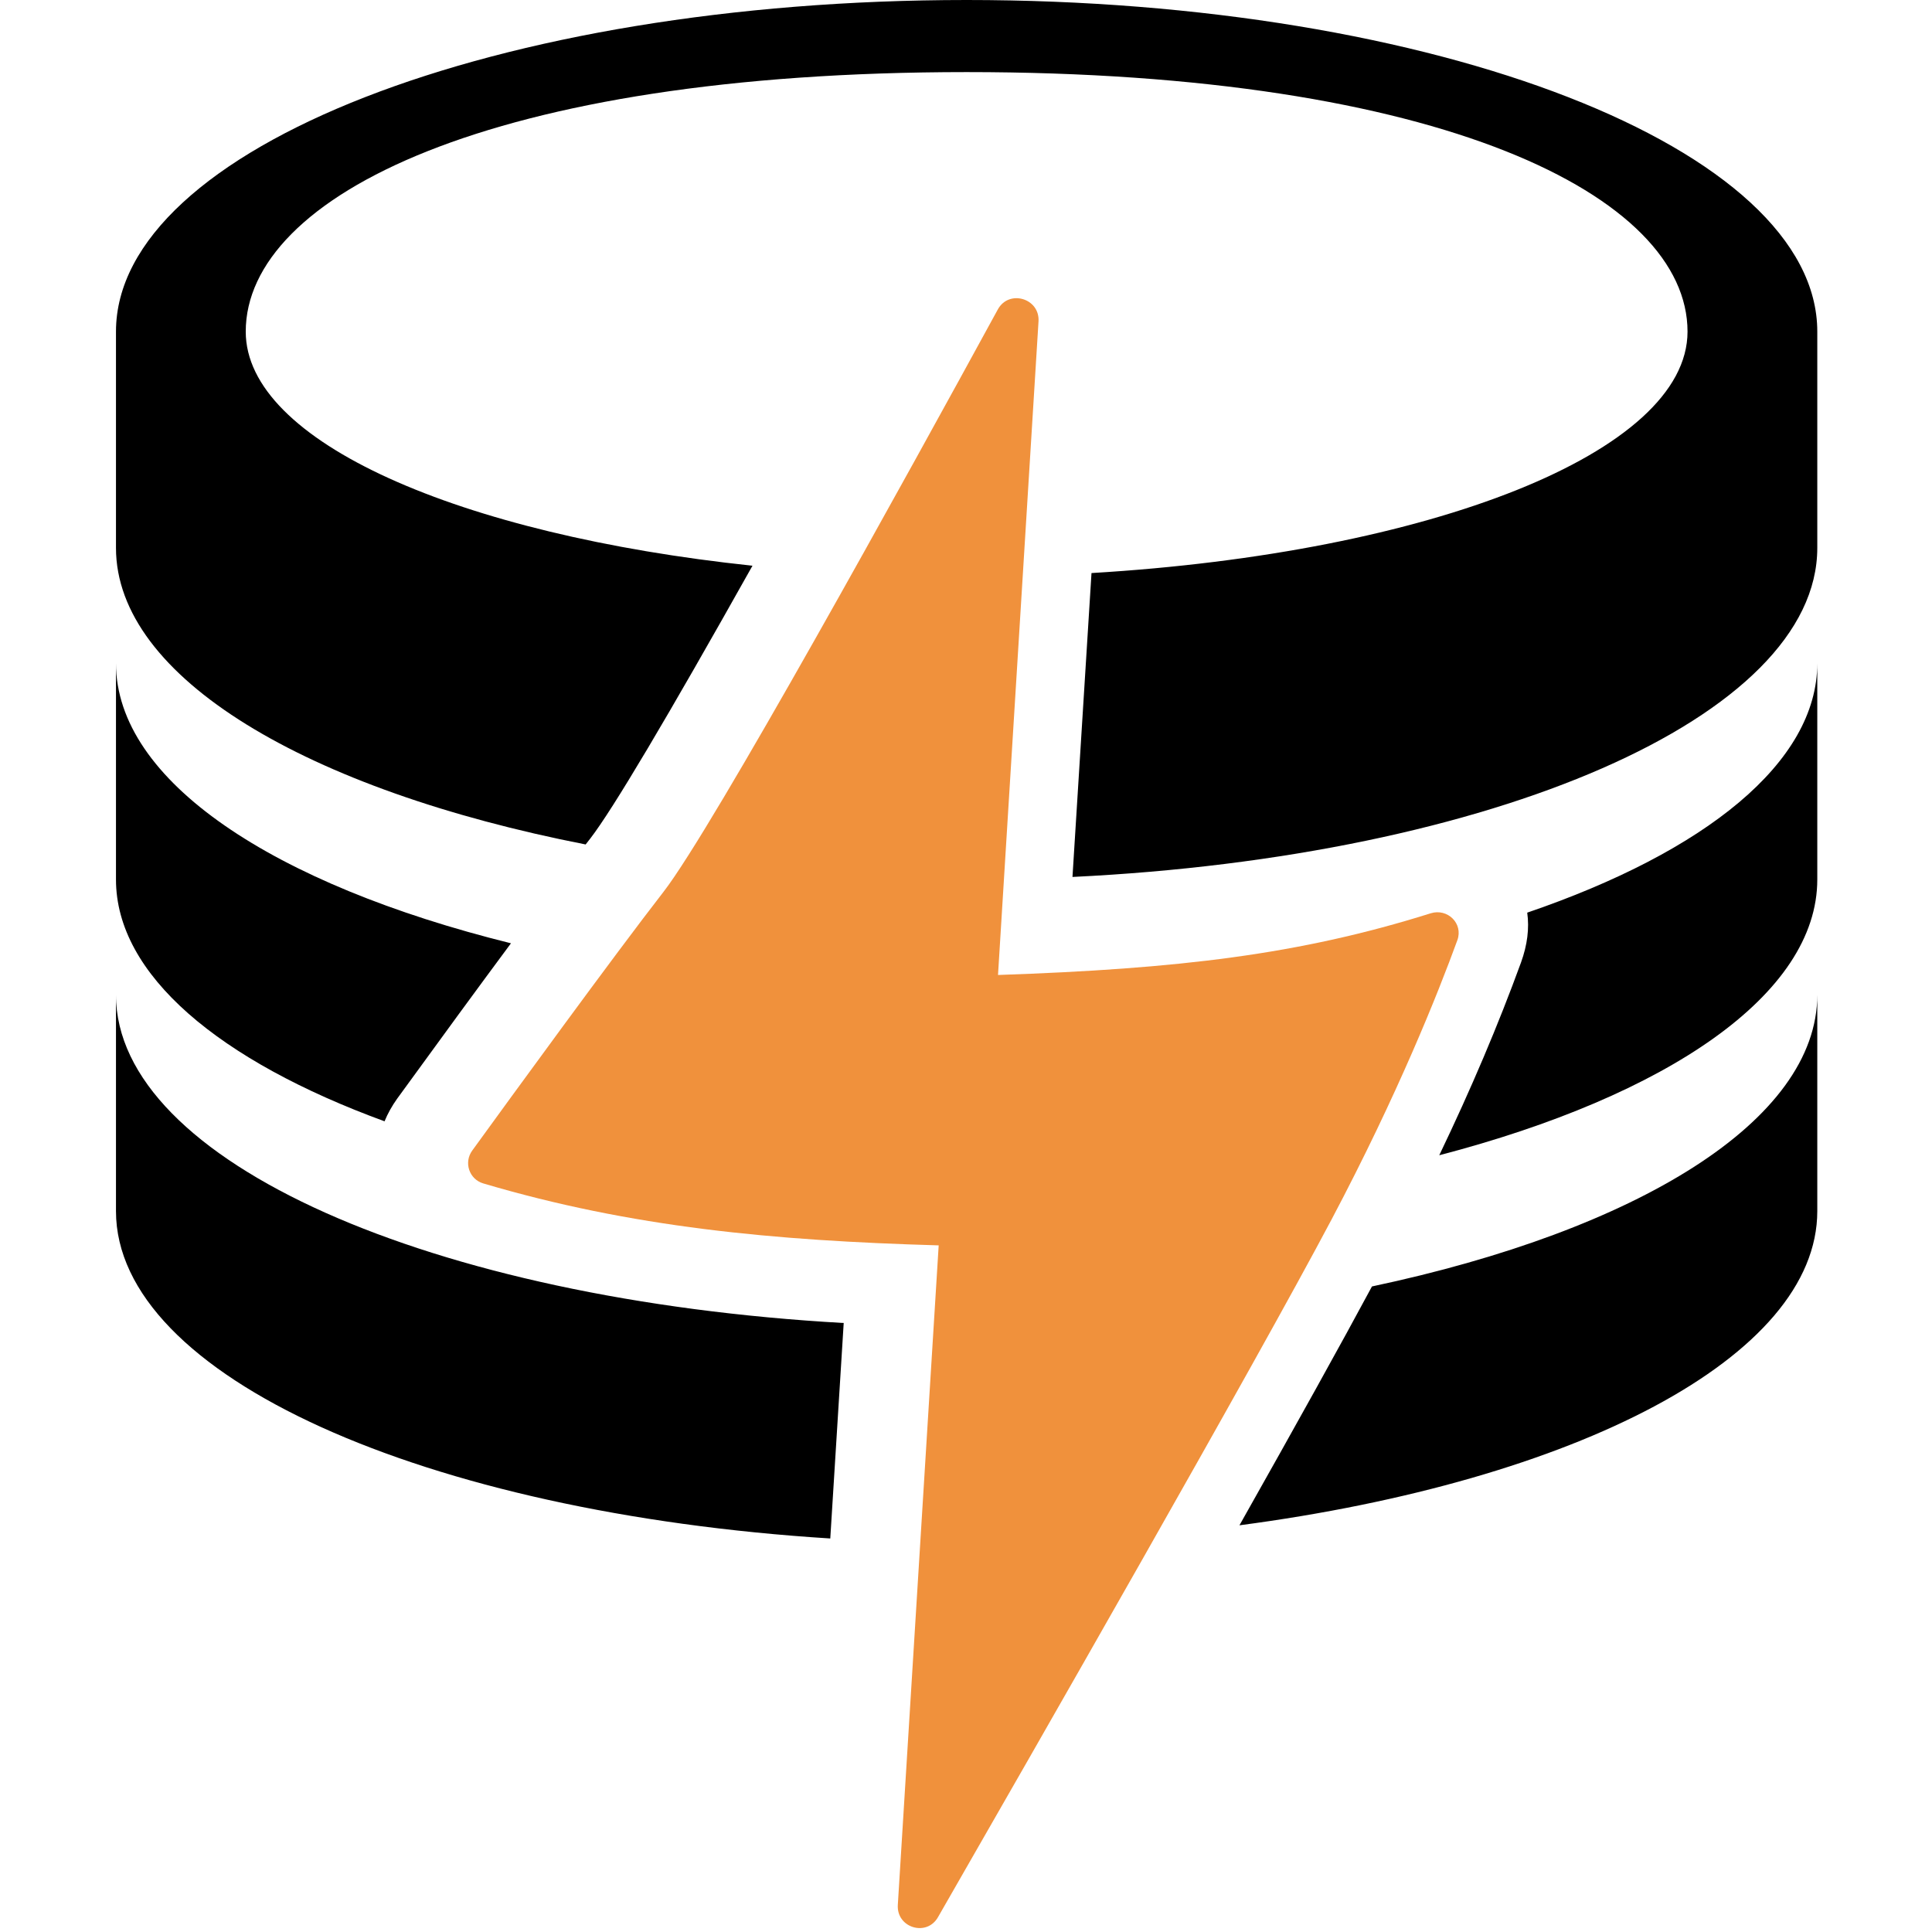
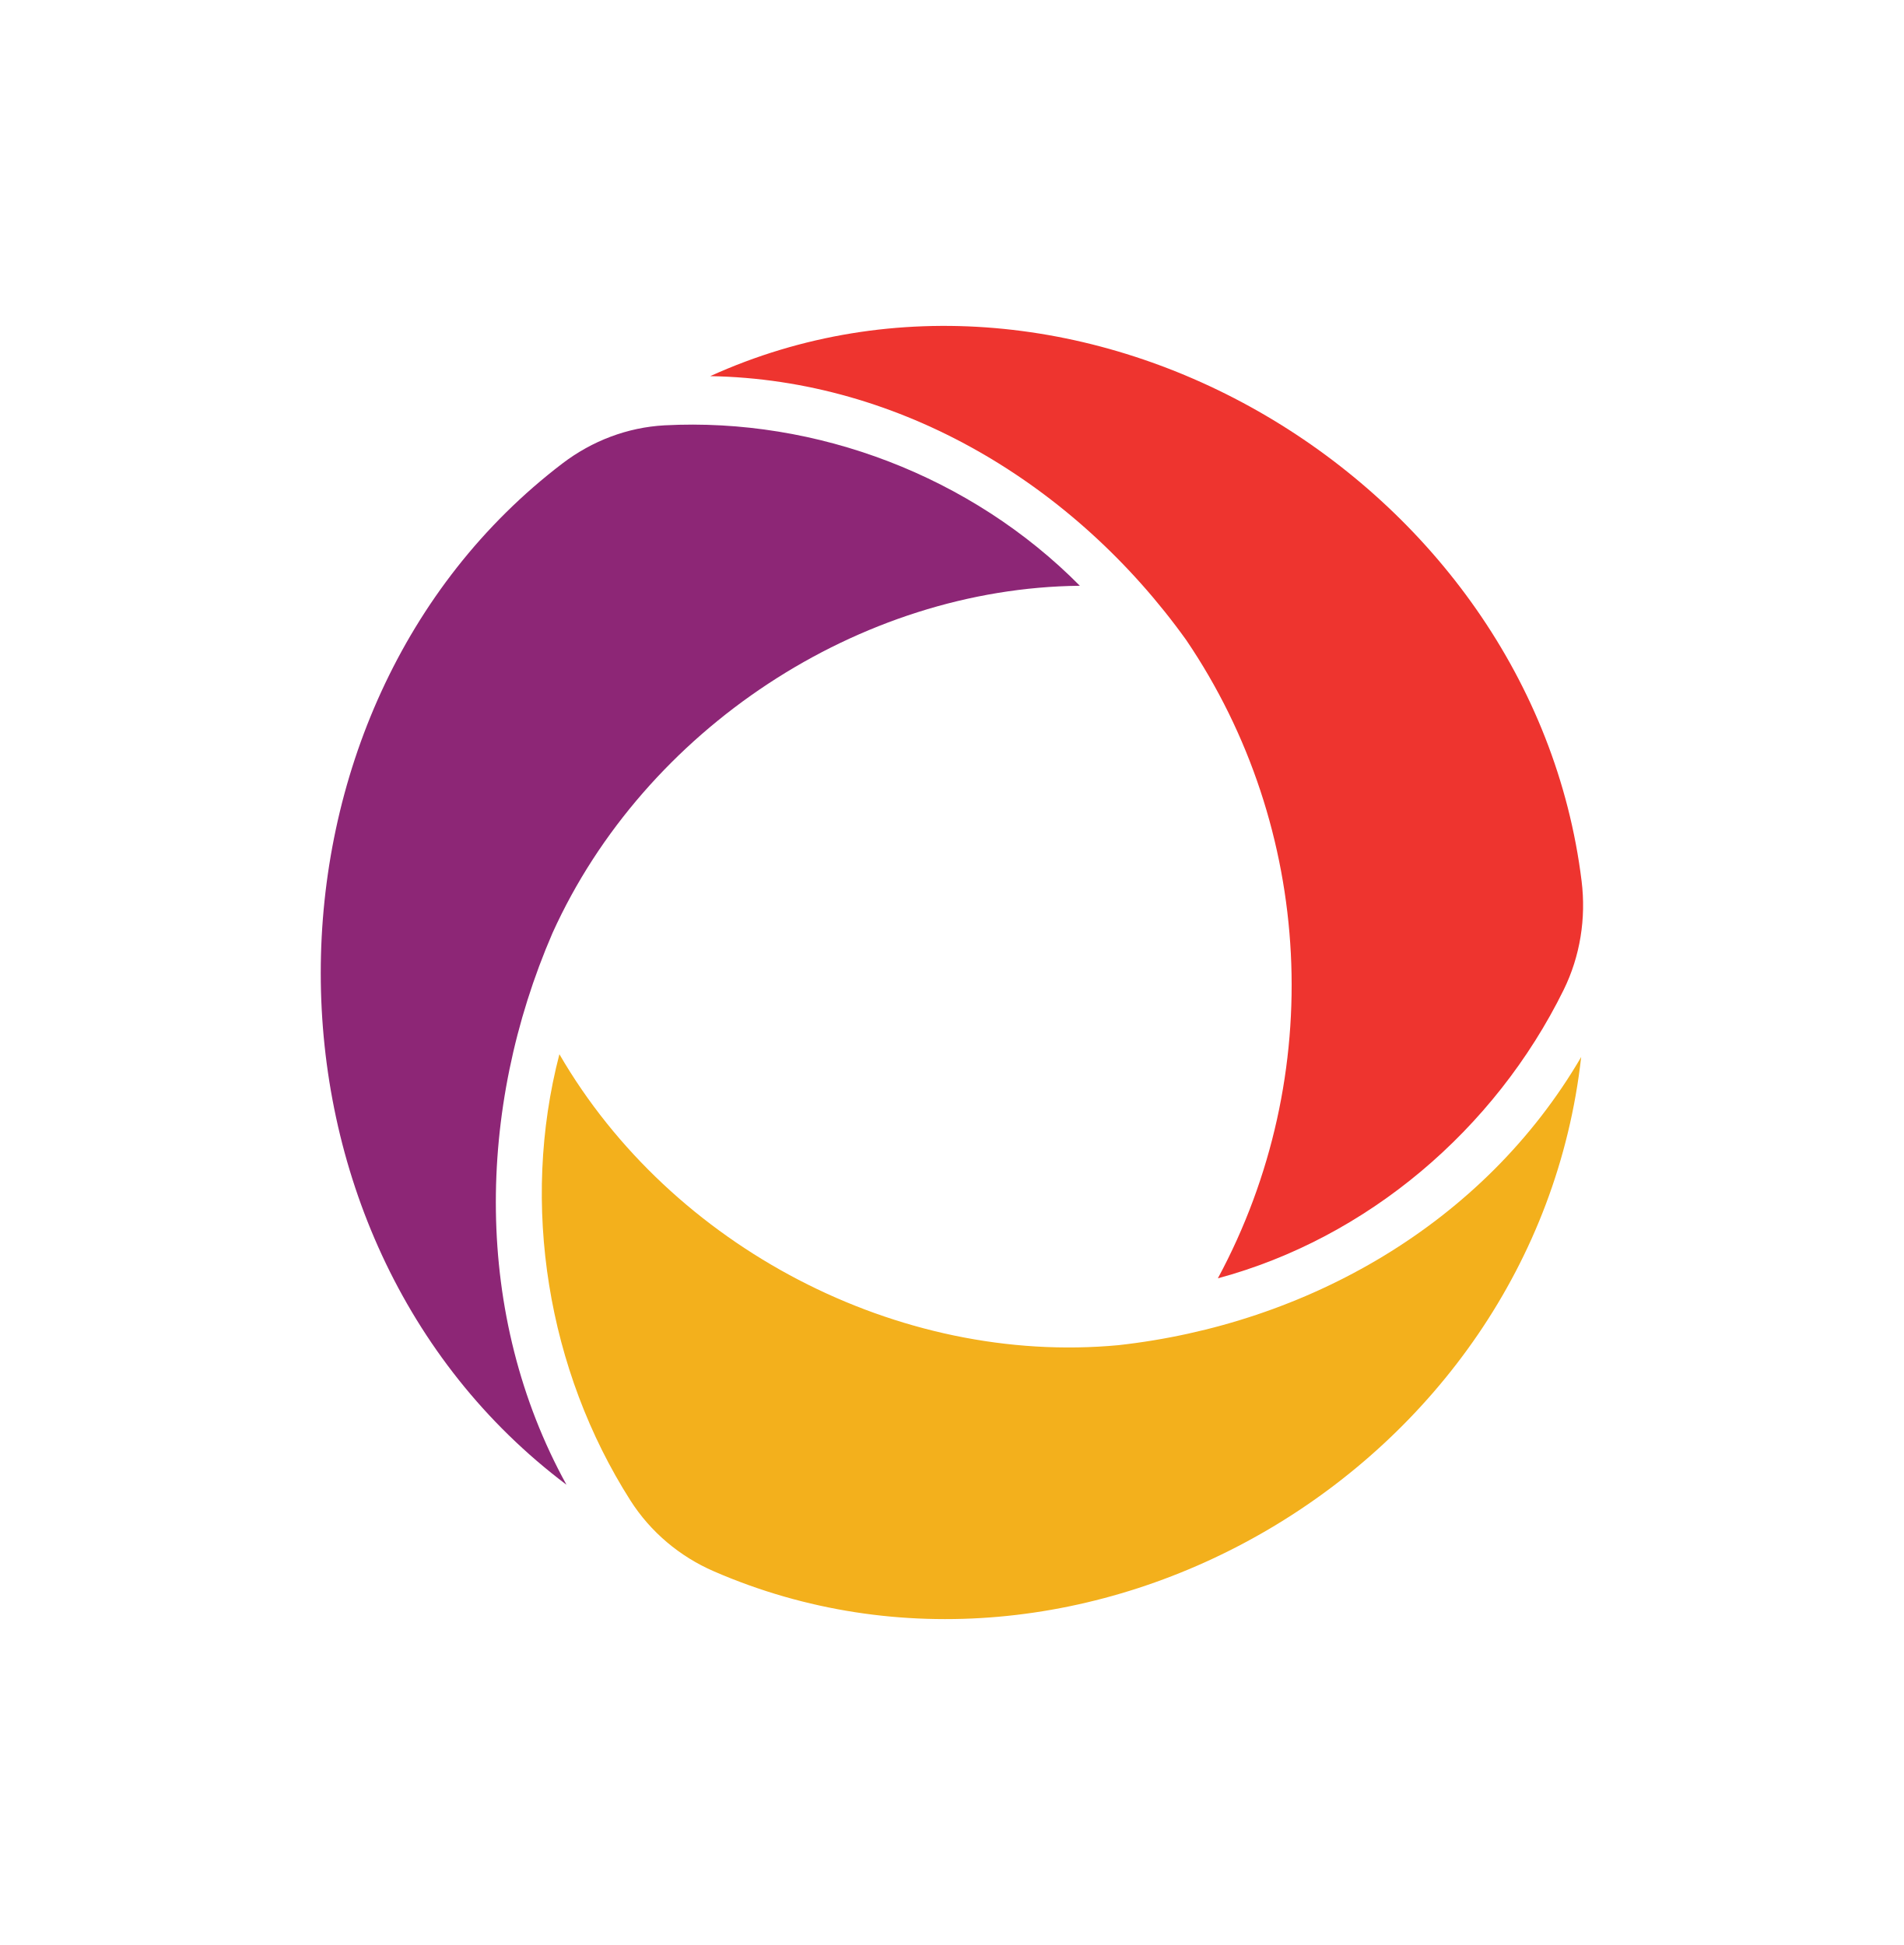
- <svg xmlns="http://www.w3.org/2000/svg" width="268" height="268" viewBox="0 0 268 268" fill="none">
-   <path fill-rule="evenodd" clip-rule="evenodd" d="M117.035 183.523C59.946 180.302 16.088 161.147 16.088 138V168C16.088 190.895 58.995 209.884 115.173 213.412L117.035 183.523ZM171.933 211.583C218.54 205.435 252.088 188.245 252.088 168V138C252.088 155.469 227.108 170.664 190.314 178.452C186.087 186.314 179.96 197.357 171.933 211.583Z" fill="black" />
-   <path fill-rule="evenodd" clip-rule="evenodd" d="M70.879 130.851C37.943 122.69 16.088 108.34 16.088 92V122C16.088 135.228 30.412 147.153 53.343 155.544C53.778 154.477 54.361 153.431 55.092 152.404C61.213 143.972 66.475 136.787 70.879 130.851ZM199.648 160.253C231.269 152.001 252.088 137.948 252.088 122V92C252.088 105.793 236.516 118.167 211.852 126.599C212.157 128.772 211.87 131.074 210.992 133.504C207.836 142.161 204.054 151.077 199.648 160.253Z" fill="black" />
-   <path fill-rule="evenodd" clip-rule="evenodd" d="M252.088 46C252.088 20.595 199.257 0 134.088 0C68.918 0 16.088 20.595 16.088 46V76C16.088 93.999 42.604 109.583 81.239 117.14C81.462 116.853 81.68 116.575 81.892 116.304C84.975 112.309 92.472 99.699 104.382 78.475C63.659 74.173 34.088 61.261 34.088 46C34.088 27.222 68.088 10 134.088 10C200.088 10 234.088 27.222 234.088 46C234.088 62.769 198.382 76.703 151.409 79.492L148.77 121.647C207.011 118.83 252.088 99.467 252.088 76V46Z" fill="black" />
-   <path d="M138.413 42.926C139.954 40.105 144.258 41.376 144.059 44.584L138.441 135.246C163.489 134.389 180.249 132.415 198.452 126.692C200.8 125.954 203.002 128.109 202.159 130.422C199.484 137.766 193.907 151.777 184.712 169.158C174.114 189.192 143.47 242.7 130.108 265.954C128.529 268.703 124.346 267.412 124.542 264.248L130.211 172.754C107.173 172.09 87.578 170.241 67.037 164.16C65.082 163.581 64.308 161.254 65.505 159.603C71.099 151.887 84.994 132.79 92.046 123.702C98.856 114.927 125.854 65.926 138.413 42.926Z" fill="#F0913C" />
+ <svg xmlns="http://www.w3.org/2000/svg" width="184" height="188" viewBox="0 0 184 188" fill="none">
+   <path d="M108.092 130.021C126.258 128.003 143.385 118.323 152.815 102.167C148.349 142.128 104.653 167.385 68.986 151.878C65.699 150.453 62.87 148.082 60.929 145.034C52.913 132.448 50.279 116.433 54.064 101.899C64.881 120.567 86.875 132.01 108.092 130.021Z" fill="#F3B01C" />
+   <path d="M53.401 90.174C46.038 107.191 45.719 127.114 54.746 143.51C22.976 119.608 23.323 68.458 54.358 44.795C57.229 42.608 60.64 41.31 64.218 41.112C78.931 40.336 93.88 46.023 104.364 56.619C83.064 56.831 62.318 70.476 53.401 90.174Z" fill="#8D2676" />
+   <path d="M114.637 61.855C103.89 46.87 87.069 36.668 68.639 36.358C104.264 20.188 148.085 46.404 152.856 85.165C153.3 88.763 152.717 92.432 151.122 95.677C144.466 109.195 132.124 119.679 117.702 123.559C128.269 103.96 126.965 80.015 114.637 61.855Z" fill="#EE342F" />
</svg>
